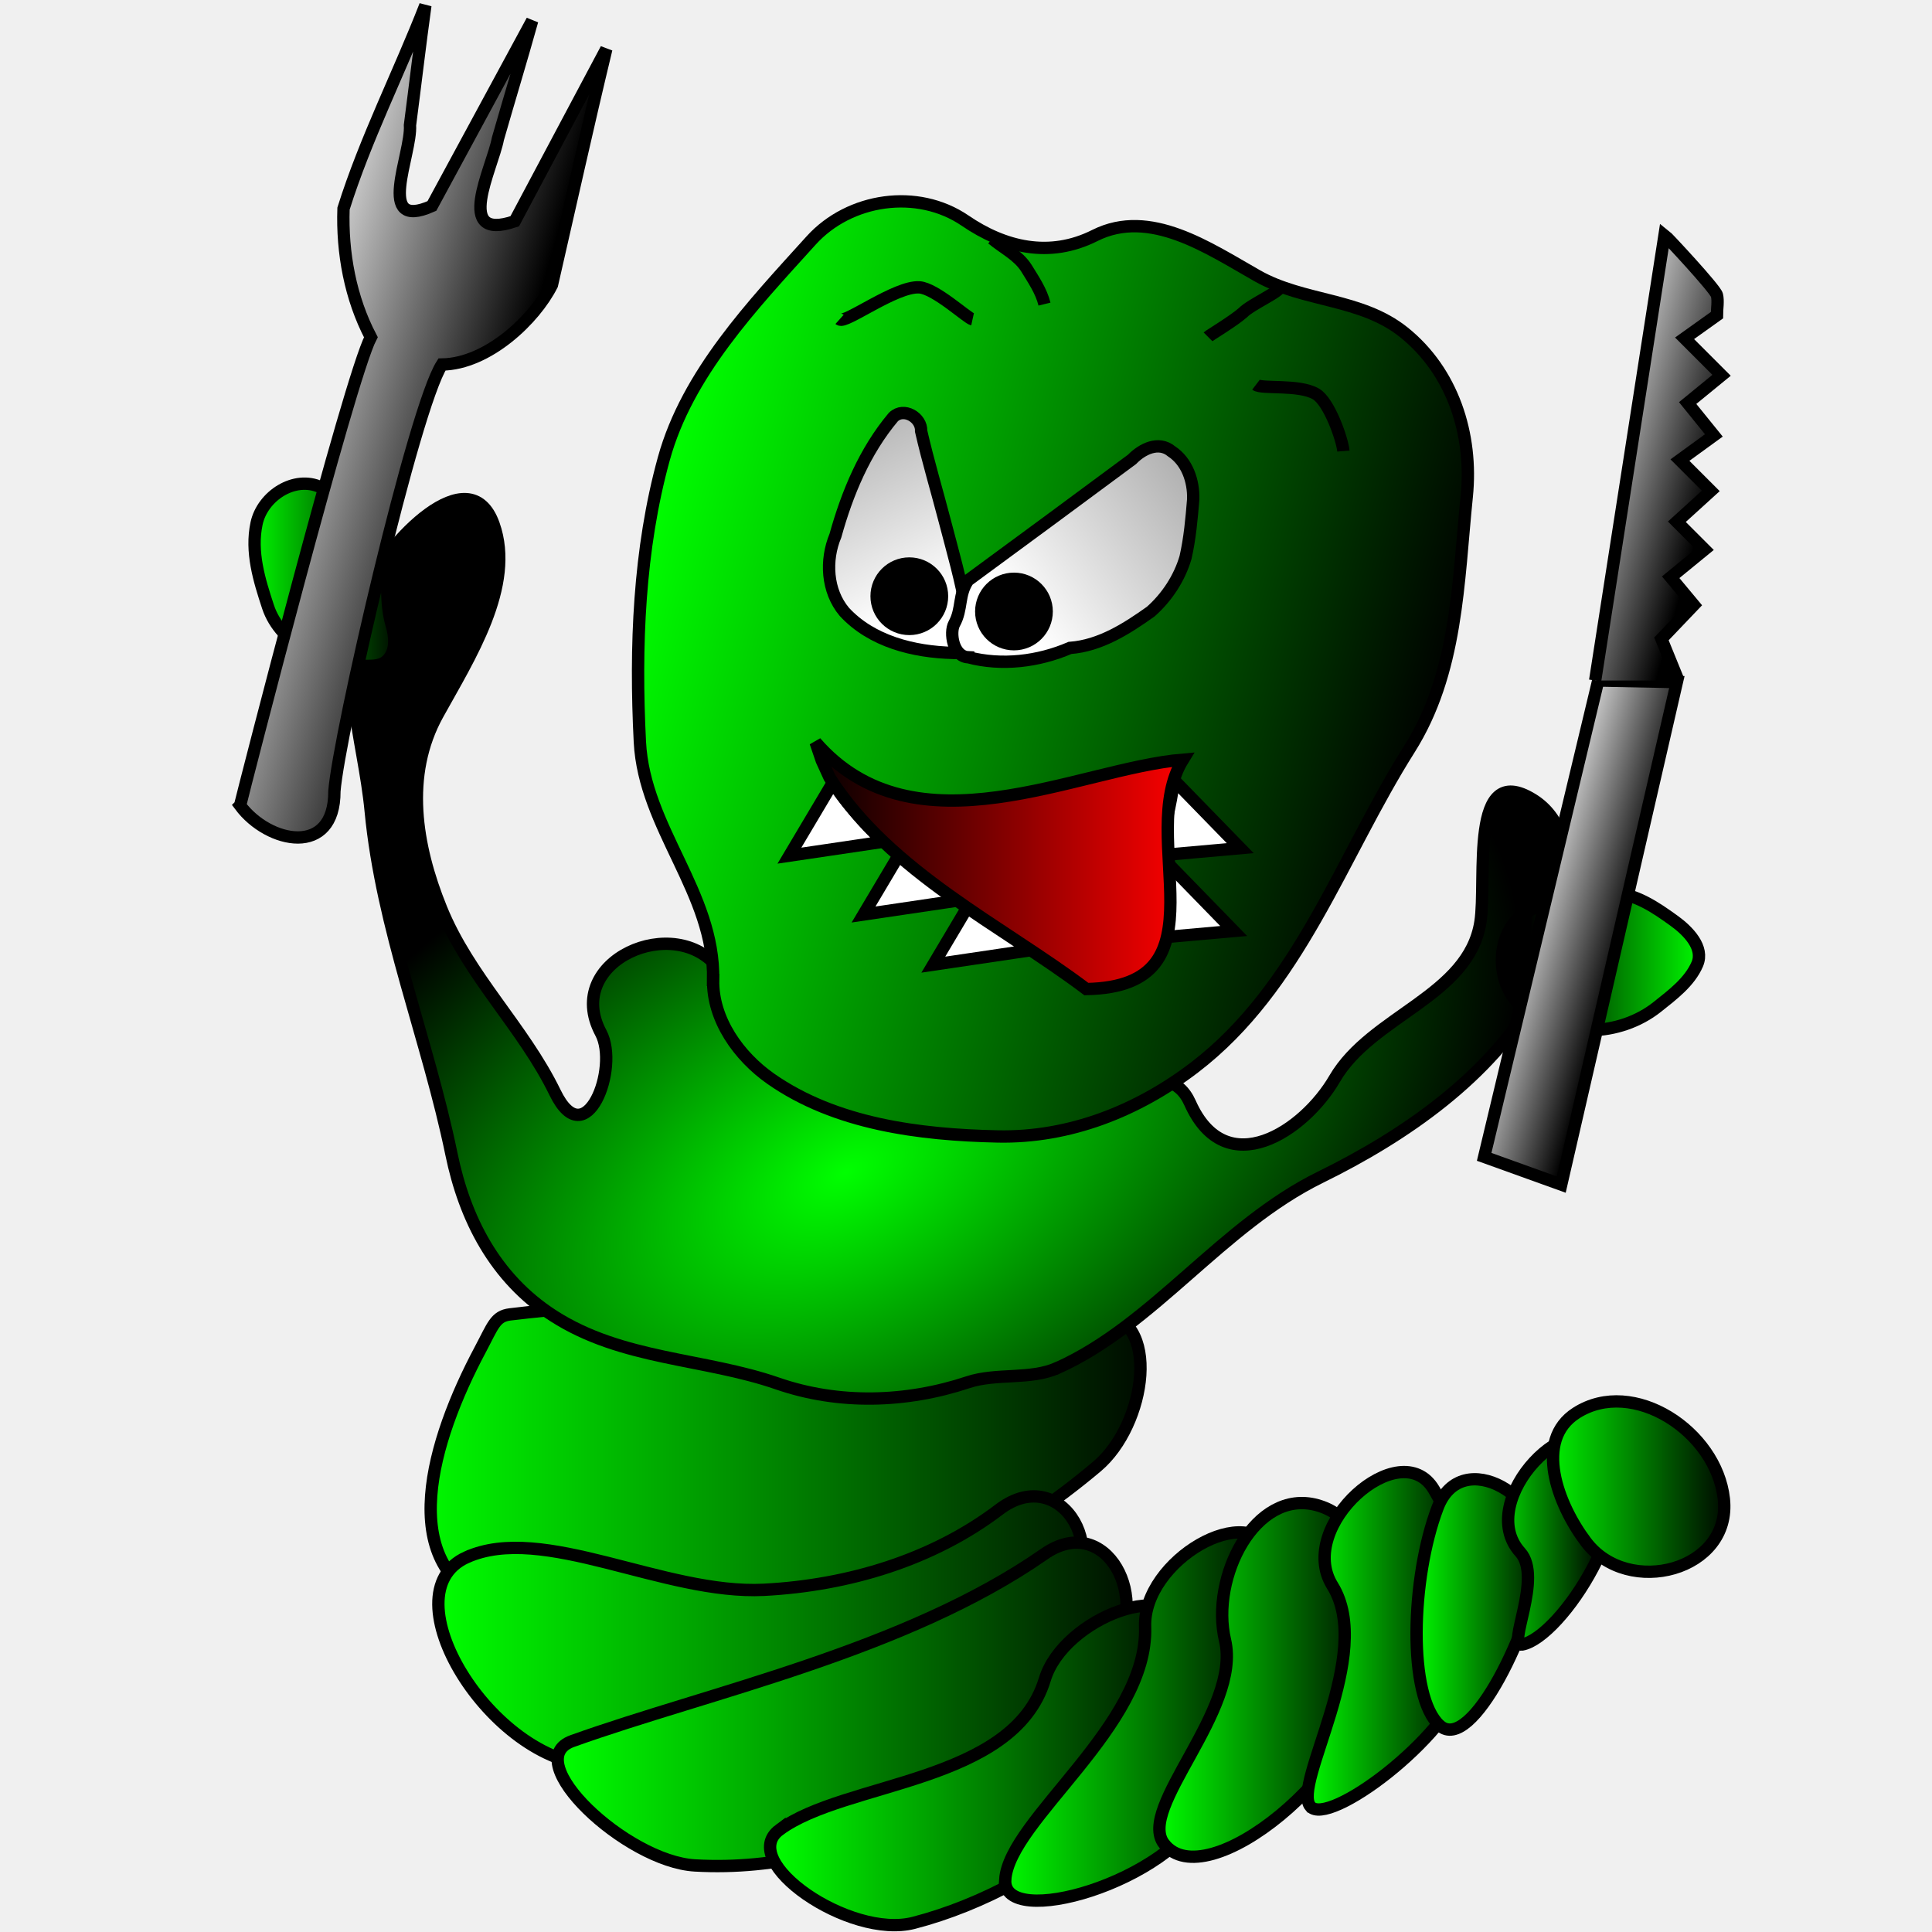
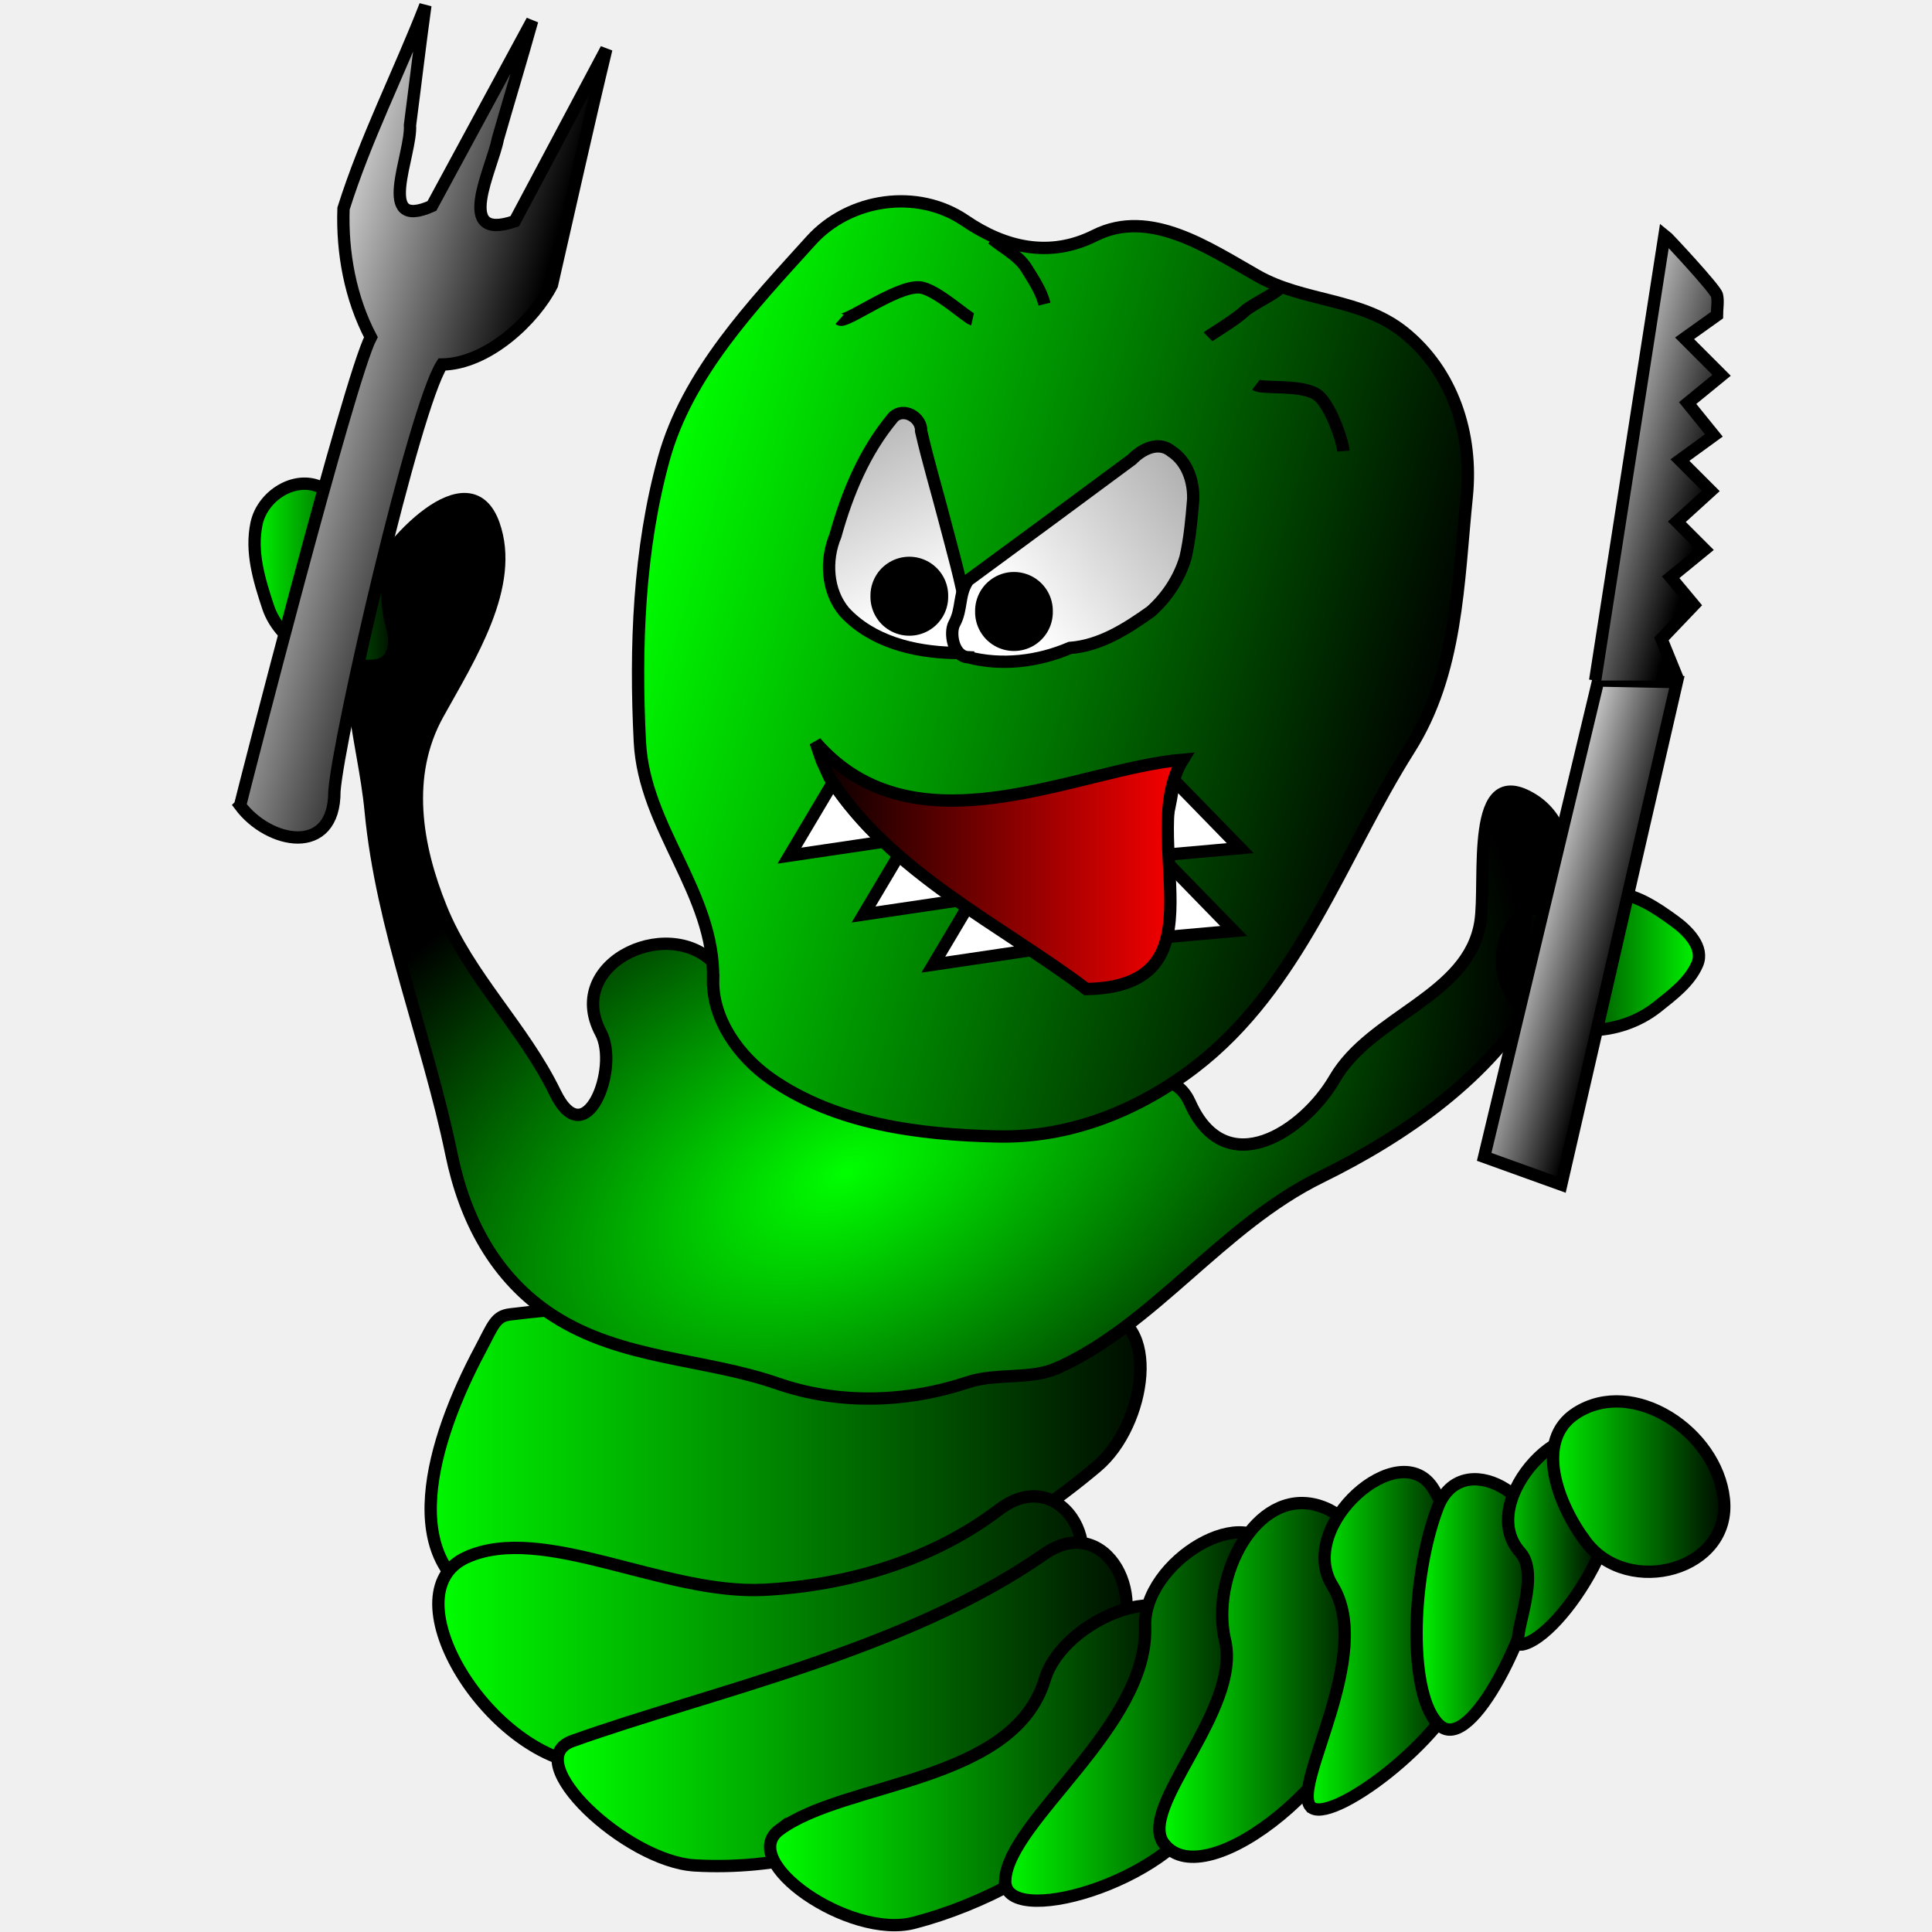
- <svg xmlns="http://www.w3.org/2000/svg" xmlns:xlink="http://www.w3.org/1999/xlink" height="44px" version="1.1" viewBox="0 0 44 44" width="44px" x="0px" y="0px" id="svg2">
+ <svg xmlns="http://www.w3.org/2000/svg" xmlns:xlink="http://www.w3.org/1999/xlink" version="1.1" width="44" height="44" viewBox="0 0 44 44" id="svg2">
  <defs id="defs16">
-     <linearGradient gradientUnits="userSpaceOnUse" id="linearGradient10325" x1="241.146" x2="303.83" xlink:href="#linearGradient2104" y1="311.815" y2="311.815" />
+     <linearGradient x1="241.146" y1="311.815" x2="303.83" y2="311.815" id="linearGradient10325" xlink:href="#linearGradient2104" gradientUnits="userSpaceOnUse" />
    <linearGradient id="linearGradient2104">
-       <stop id="stop2106" offset="0" style="stop-color:#00ff00;stop-opacity:1;" />
-       <stop id="stop2108" offset="1" style="stop-color:#000000;stop-opacity:1;" />
+       <stop id="stop2106" style="stop-color:#00ff00;stop-opacity:1" offset="0" />
+       <stop id="stop2108" style="stop-color:#000000;stop-opacity:1" offset="1" />
    </linearGradient>
-     <linearGradient gradientUnits="userSpaceOnUse" id="linearGradient10327" x1="243.782" x2="302.283" xlink:href="#linearGradient2104" y1="320.771" y2="320.771" />
+     <linearGradient x1="243.782" y1="320.771" x2="302.283" y2="320.771" id="linearGradient10327" xlink:href="#linearGradient2104" gradientUnits="userSpaceOnUse" />
    <linearGradient id="linearGradient3061">
-       <stop id="stop3063" offset="0" style="stop-color:#00ff00;stop-opacity:1;" />
-       <stop id="stop3065" offset="1" style="stop-color:#000000;stop-opacity:1;" />
+       <stop id="stop3063" style="stop-color:#00ff00;stop-opacity:1" offset="0" />
+       <stop id="stop3065" style="stop-color:#000000;stop-opacity:1" offset="1" />
    </linearGradient>
-     <linearGradient gradientUnits="userSpaceOnUse" id="linearGradient10329" x1="253.553" x2="303.041" xlink:href="#linearGradient2104" y1="327.469" y2="327.469" />
+     <linearGradient x1="253.553" y1="327.469" x2="303.041" y2="327.469" id="linearGradient10329" xlink:href="#linearGradient2104" gradientUnits="userSpaceOnUse" />
    <linearGradient id="linearGradient3068">
-       <stop id="stop3070" offset="0" style="stop-color:#00ff00;stop-opacity:1;" />
-       <stop id="stop3072" offset="1" style="stop-color:#000000;stop-opacity:1;" />
+       <stop id="stop3070" style="stop-color:#00ff00;stop-opacity:1" offset="0" />
+       <stop id="stop3072" style="stop-color:#000000;stop-opacity:1" offset="1" />
    </linearGradient>
-     <linearGradient gradientUnits="userSpaceOnUse" id="linearGradient10331" x1="270.872" x2="305.947" xlink:href="#linearGradient2104" y1="331.634" y2="331.634" />
+     <linearGradient x1="270.872" y1="331.634" x2="305.947" y2="331.634" id="linearGradient10331" xlink:href="#linearGradient2104" gradientUnits="userSpaceOnUse" />
    <linearGradient id="linearGradient3075">
-       <stop id="stop3077" offset="0" style="stop-color:#00ff00;stop-opacity:1;" />
-       <stop id="stop3079" offset="1" style="stop-color:#000000;stop-opacity:1;" />
+       <stop id="stop3077" style="stop-color:#00ff00;stop-opacity:1" offset="0" />
+       <stop id="stop3079" style="stop-color:#000000;stop-opacity:1" offset="1" />
    </linearGradient>
-     <linearGradient gradientUnits="userSpaceOnUse" id="linearGradient10333" x1="289.315" x2="312.387" xlink:href="#linearGradient2104" y1="329.938" y2="329.938" />
+     <linearGradient x1="289.315" y1="329.938" x2="312.387" y2="329.938" id="linearGradient10333" xlink:href="#linearGradient2104" gradientUnits="userSpaceOnUse" />
    <linearGradient id="linearGradient3082">
-       <stop id="stop3084" offset="0" style="stop-color:#00ff00;stop-opacity:1;" />
-       <stop id="stop3086" offset="1" style="stop-color:#000000;stop-opacity:1;" />
+       <stop id="stop3084" style="stop-color:#00ff00;stop-opacity:1" offset="0" />
+       <stop id="stop3086" style="stop-color:#000000;stop-opacity:1" offset="1" />
    </linearGradient>
-     <linearGradient gradientUnits="userSpaceOnUse" id="linearGradient10335" x1="302.293" x2="320.34" xlink:href="#linearGradient2104" y1="327.632" y2="327.632" />
+     <linearGradient x1="302.293" y1="327.632" x2="320.34" y2="327.632" id="linearGradient10335" xlink:href="#linearGradient2104" gradientUnits="userSpaceOnUse" />
    <linearGradient id="linearGradient3089">
-       <stop id="stop3091" offset="0" style="stop-color:#00ff00;stop-opacity:1;" />
-       <stop id="stop3093" offset="1" style="stop-color:#000000;stop-opacity:1;" />
+       <stop id="stop3091" style="stop-color:#00ff00;stop-opacity:1" offset="0" />
+       <stop id="stop3093" style="stop-color:#000000;stop-opacity:1" offset="1" />
    </linearGradient>
-     <linearGradient gradientUnits="userSpaceOnUse" id="linearGradient10337" x1="314.114" x2="327.916" xlink:href="#linearGradient2104" y1="324.596" y2="324.596" />
+     <linearGradient x1="314.114" y1="324.596" x2="327.916" y2="324.596" id="linearGradient10337" xlink:href="#linearGradient2104" gradientUnits="userSpaceOnUse" />
    <linearGradient id="linearGradient3096">
-       <stop id="stop3098" offset="0" style="stop-color:#00ff00;stop-opacity:1;" />
-       <stop id="stop3100" offset="1" style="stop-color:#000000;stop-opacity:1;" />
+       <stop id="stop3098" style="stop-color:#00ff00;stop-opacity:1" offset="0" />
+       <stop id="stop3100" style="stop-color:#000000;stop-opacity:1" offset="1" />
    </linearGradient>
-     <linearGradient gradientUnits="userSpaceOnUse" id="linearGradient10339" x1="323.001" x2="334.291" xlink:href="#linearGradient2104" y1="319.722" y2="319.722" />
+     <linearGradient x1="323.001" y1="319.722" x2="334.291" y2="319.722" id="linearGradient10339" xlink:href="#linearGradient2104" gradientUnits="userSpaceOnUse" />
    <linearGradient id="linearGradient3103">
-       <stop id="stop3105" offset="0" style="stop-color:#00ff00;stop-opacity:1;" />
-       <stop id="stop3107" offset="1" style="stop-color:#000000;stop-opacity:1;" />
+       <stop id="stop3105" style="stop-color:#00ff00;stop-opacity:1" offset="0" />
+       <stop id="stop3107" style="stop-color:#000000;stop-opacity:1" offset="1" />
    </linearGradient>
-     <linearGradient gradientUnits="userSpaceOnUse" id="linearGradient10341" x1="328.633" x2="338.303" xlink:href="#linearGradient2104" y1="315.287" y2="315.287" />
+     <linearGradient x1="328.633" y1="315.287" x2="338.303" y2="315.287" id="linearGradient10341" xlink:href="#linearGradient2104" gradientUnits="userSpaceOnUse" />
    <linearGradient id="linearGradient3110">
-       <stop id="stop3112" offset="0" style="stop-color:#00ff00;stop-opacity:1;" />
-       <stop id="stop3114" offset="1" style="stop-color:#000000;stop-opacity:1;" />
+       <stop id="stop3112" style="stop-color:#00ff00;stop-opacity:1" offset="0" />
+       <stop id="stop3114" style="stop-color:#000000;stop-opacity:1" offset="1" />
    </linearGradient>
-     <linearGradient gradientTransform="translate(0,1.414214)" gradientUnits="userSpaceOnUse" id="linearGradient10343" x1="333.253" x2="348.804" xlink:href="#linearGradient2104" y1="312.135" y2="312.135" />
+     <linearGradient x1="333.253" y1="312.135" x2="348.804" y2="312.135" id="linearGradient10343" xlink:href="#linearGradient2104" gradientUnits="userSpaceOnUse" gradientTransform="translate(0,1.414214)" />
    <linearGradient id="linearGradient3117">
-       <stop id="stop3119" offset="0" style="stop-color:#00ff00;stop-opacity:1;" />
-       <stop id="stop3121" offset="1" style="stop-color:#000000;stop-opacity:1;" />
+       <stop id="stop3119" style="stop-color:#00ff00;stop-opacity:1" offset="0" />
+       <stop id="stop3121" style="stop-color:#000000;stop-opacity:1" offset="1" />
    </linearGradient>
-     <radialGradient cx="276.958" cy="293.55" fx="276.958" fy="293.55" gradientTransform="matrix(1.054104,-0.562252,0.329986,0.618654,-111.8517,261.4639)" gradientUnits="userSpaceOnUse" id="radialGradient10345" r="49.552" xlink:href="#linearGradient2104" />
+     <radialGradient cx="276.958" cy="293.55" r="49.552" fx="276.958" fy="293.55" id="radialGradient10345" xlink:href="#linearGradient2104" gradientUnits="userSpaceOnUse" gradientTransform="matrix(1.054104,-0.562252,0.329986,0.618654,-111.8517,261.4639)" />
    <linearGradient id="linearGradient3124">
-       <stop id="stop3126" offset="0" style="stop-color:#00ff00;stop-opacity:1;" />
-       <stop id="stop3128" offset="1" style="stop-color:#000000;stop-opacity:1;" />
+       <stop id="stop3126" style="stop-color:#00ff00;stop-opacity:1" offset="0" />
+       <stop id="stop3128" style="stop-color:#000000;stop-opacity:1" offset="1" />
    </linearGradient>
-     <linearGradient gradientUnits="userSpaceOnUse" id="linearGradient10347" x1="346.671" x2="332.512" xlink:href="#linearGradient2104" y1="270.247" y2="270.247" />
+     <linearGradient x1="346.671" y1="270.247" x2="332.512" y2="270.247" id="linearGradient10347" xlink:href="#linearGradient2104" gradientUnits="userSpaceOnUse" />
    <linearGradient id="linearGradient3131">
-       <stop id="stop3133" offset="0" style="stop-color:#00ff00;stop-opacity:1;" />
-       <stop id="stop3135" offset="1" style="stop-color:#000000;stop-opacity:1;" />
+       <stop id="stop3133" style="stop-color:#00ff00;stop-opacity:1" offset="0" />
+       <stop id="stop3135" style="stop-color:#000000;stop-opacity:1" offset="1" />
    </linearGradient>
-     <linearGradient gradientUnits="userSpaceOnUse" id="linearGradient10349" x1="228.503" x2="240.927" xlink:href="#linearGradient2104" y1="238.932" y2="238.932" />
+     <linearGradient x1="228.503" y1="238.932" x2="240.927" y2="238.932" id="linearGradient10349" xlink:href="#linearGradient2104" gradientUnits="userSpaceOnUse" />
    <linearGradient id="linearGradient3138">
-       <stop id="stop3140" offset="0" style="stop-color:#00ff00;stop-opacity:1;" />
-       <stop id="stop3142" offset="1" style="stop-color:#000000;stop-opacity:1;" />
+       <stop id="stop3140" style="stop-color:#00ff00;stop-opacity:1" offset="0" />
+       <stop id="stop3142" style="stop-color:#000000;stop-opacity:1" offset="1" />
    </linearGradient>
-     <linearGradient gradientUnits="userSpaceOnUse" id="linearGradient10351" x1="259.638" x2="323.685" xlink:href="#linearGradient2104" y1="237.515" y2="255.9" />
+     <linearGradient x1="259.638" y1="237.515" x2="323.685" y2="255.9" id="linearGradient10351" xlink:href="#linearGradient2104" gradientUnits="userSpaceOnUse" />
    <linearGradient id="linearGradient3145">
-       <stop id="stop3147" offset="0" style="stop-color:#00ff00;stop-opacity:1;" />
-       <stop id="stop3149" offset="1" style="stop-color:#000000;stop-opacity:1;" />
+       <stop id="stop3147" style="stop-color:#00ff00;stop-opacity:1" offset="0" />
+       <stop id="stop3149" style="stop-color:#000000;stop-opacity:1" offset="1" />
    </linearGradient>
-     <linearGradient gradientUnits="userSpaceOnUse" id="linearGradient10353" x1="341.508" x2="333.561" xlink:href="#linearGradient2127" y1="264.371" y2="262.073" />
+     <linearGradient x1="341.508" y1="264.371" x2="333.561" y2="262.073" id="linearGradient10353" xlink:href="#linearGradient2127" gradientUnits="userSpaceOnUse" />
    <linearGradient id="linearGradient2127">
-       <stop id="stop2129" offset="0" style="stop-color:#000000;stop-opacity:1;" />
-       <stop id="stop2131" offset="1" style="stop-color:#d3d3d3;stop-opacity:1;" />
+       <stop id="stop2129" style="stop-color:#000000;stop-opacity:1" offset="0" />
+       <stop id="stop2131" style="stop-color:#d3d3d3;stop-opacity:1" offset="1" />
    </linearGradient>
-     <linearGradient gradientUnits="userSpaceOnUse" id="linearGradient10355" x1="347.263" x2="337.25" xlink:href="#linearGradient2127" y1="231.352" y2="228.523" />
+     <linearGradient x1="347.263" y1="231.352" x2="337.25" y2="228.523" id="linearGradient10355" xlink:href="#linearGradient2127" gradientUnits="userSpaceOnUse" />
    <linearGradient id="linearGradient3156">
-       <stop id="stop3158" offset="0" style="stop-color:#000000;stop-opacity:1;" />
-       <stop id="stop3160" offset="1" style="stop-color:#d3d3d3;stop-opacity:1;" />
+       <stop id="stop3158" style="stop-color:#000000;stop-opacity:1" offset="0" />
+       <stop id="stop3160" style="stop-color:#d3d3d3;stop-opacity:1" offset="1" />
    </linearGradient>
-     <linearGradient gradientUnits="userSpaceOnUse" id="linearGradient10357" x1="249.962" x2="232.492" xlink:href="#linearGradient2127" y1="224.194" y2="219.245" />
+     <linearGradient x1="249.962" y1="224.194" x2="232.492" y2="219.245" id="linearGradient10357" xlink:href="#linearGradient2127" gradientUnits="userSpaceOnUse" />
    <linearGradient id="linearGradient3163">
-       <stop id="stop3165" offset="0" style="stop-color:#000000;stop-opacity:1;" />
-       <stop id="stop3167" offset="1" style="stop-color:#d3d3d3;stop-opacity:1;" />
+       <stop id="stop3165" style="stop-color:#000000;stop-opacity:1" offset="0" />
+       <stop id="stop3167" style="stop-color:#d3d3d3;stop-opacity:1" offset="1" />
    </linearGradient>
-     <linearGradient gradientUnits="userSpaceOnUse" id="linearGradient10359" x1="274.034" x2="304.824" xlink:href="#linearGradient4376" y1="262.484" y2="262.484" />
+     <linearGradient x1="274.034" y1="262.484" x2="304.824" y2="262.484" id="linearGradient10359" xlink:href="#linearGradient4376" gradientUnits="userSpaceOnUse" />
    <linearGradient id="linearGradient4376">
-       <stop id="stop4378" offset="0" style="stop-color:#000000;stop-opacity:1;" />
-       <stop id="stop4380" offset="1" style="stop-color:#ff0000;stop-opacity:1;" />
+       <stop id="stop4378" style="stop-color:#000000;stop-opacity:1" offset="0" />
+       <stop id="stop4380" style="stop-color:#ff0000;stop-opacity:1" offset="1" />
    </linearGradient>
-     <linearGradient gradientUnits="userSpaceOnUse" id="linearGradient10361" x1="283.259" x2="275.128" xlink:href="#linearGradient7360" y1="241.342" y2="225.277" />
+     <linearGradient x1="283.259" y1="241.342" x2="275.128" y2="225.277" id="linearGradient10361" xlink:href="#linearGradient7360" gradientUnits="userSpaceOnUse" />
    <linearGradient id="linearGradient7360">
-       <stop id="stop7362" offset="0" style="stop-color:#ffffff;stop-opacity:1;" />
-       <stop id="stop7364" offset="1" style="stop-color:#a8a8a8;stop-opacity:1;" />
+       <stop id="stop7362" style="stop-color:#ffffff;stop-opacity:1" offset="0" />
+       <stop id="stop7364" style="stop-color:#a8a8a8;stop-opacity:1" offset="1" />
    </linearGradient>
-     <linearGradient gradientUnits="userSpaceOnUse" id="linearGradient10363" x1="290.646" x2="306.72" xlink:href="#linearGradient7360" y1="241.635" y2="230.145" />
+     <linearGradient x1="290.646" y1="241.635" x2="306.72" y2="230.145" id="linearGradient10363" xlink:href="#linearGradient7360" gradientUnits="userSpaceOnUse" />
    <linearGradient id="linearGradient3178">
-       <stop id="stop3180" offset="0" style="stop-color:#ffffff;stop-opacity:1;" />
-       <stop id="stop3182" offset="1" style="stop-color:#a8a8a8;stop-opacity:1;" />
+       <stop id="stop3180" style="stop-color:#ffffff;stop-opacity:1" offset="0" />
+       <stop id="stop3182" style="stop-color:#a8a8a8;stop-opacity:1" offset="1" />
    </linearGradient>
-     <linearGradient xlink:href="#linearGradient2104" id="linearGradient3448" gradientUnits="userSpaceOnUse" x1="241.146" y1="311.815" x2="303.83" y2="311.815" />
-     <linearGradient xlink:href="#linearGradient2104" id="linearGradient3450" gradientUnits="userSpaceOnUse" x1="243.782" y1="320.771" x2="302.283" y2="320.771" />
-     <linearGradient xlink:href="#linearGradient2104" id="linearGradient3452" gradientUnits="userSpaceOnUse" x1="253.553" y1="327.469" x2="303.041" y2="327.469" />
-     <linearGradient xlink:href="#linearGradient2104" id="linearGradient3454" gradientUnits="userSpaceOnUse" x1="270.872" y1="331.634" x2="305.947" y2="331.634" />
-     <linearGradient xlink:href="#linearGradient2104" id="linearGradient3456" gradientUnits="userSpaceOnUse" x1="289.315" y1="329.938" x2="312.387" y2="329.938" />
-     <linearGradient xlink:href="#linearGradient2104" id="linearGradient3458" gradientUnits="userSpaceOnUse" x1="302.293" y1="327.632" x2="320.34" y2="327.632" />
-     <linearGradient xlink:href="#linearGradient2104" id="linearGradient3460" gradientUnits="userSpaceOnUse" x1="314.114" y1="324.596" x2="327.916" y2="324.596" />
-     <linearGradient xlink:href="#linearGradient2104" id="linearGradient3462" gradientUnits="userSpaceOnUse" x1="323.001" y1="319.722" x2="334.291" y2="319.722" />
-     <linearGradient xlink:href="#linearGradient2104" id="linearGradient3464" gradientUnits="userSpaceOnUse" x1="328.633" y1="315.287" x2="338.303" y2="315.287" />
-     <linearGradient xlink:href="#linearGradient2104" id="linearGradient3466" gradientUnits="userSpaceOnUse" gradientTransform="translate(0,1.414214)" x1="333.253" y1="312.135" x2="348.804" y2="312.135" />
-     <radialGradient xlink:href="#linearGradient2104" id="radialGradient3468" gradientUnits="userSpaceOnUse" gradientTransform="matrix(1.054104,-0.562252,0.329986,0.618654,-111.8517,261.4639)" cx="276.958" cy="293.55" fx="276.958" fy="293.55" r="49.552" />
-     <linearGradient xlink:href="#linearGradient2104" id="linearGradient3470" gradientUnits="userSpaceOnUse" x1="346.671" y1="270.247" x2="332.512" y2="270.247" />
-     <linearGradient xlink:href="#linearGradient2104" id="linearGradient3472" gradientUnits="userSpaceOnUse" x1="228.503" y1="238.932" x2="240.927" y2="238.932" />
-     <linearGradient xlink:href="#linearGradient2104" id="linearGradient3474" gradientUnits="userSpaceOnUse" x1="259.638" y1="237.515" x2="323.685" y2="255.9" />
-     <linearGradient xlink:href="#linearGradient2127" id="linearGradient3476" gradientUnits="userSpaceOnUse" x1="341.508" y1="264.371" x2="333.561" y2="262.073" />
-     <linearGradient xlink:href="#linearGradient2127" id="linearGradient3478" gradientUnits="userSpaceOnUse" x1="347.263" y1="231.352" x2="337.25" y2="228.523" />
-     <linearGradient xlink:href="#linearGradient2127" id="linearGradient3480" gradientUnits="userSpaceOnUse" x1="249.962" y1="224.194" x2="232.492" y2="219.245" />
-     <linearGradient xlink:href="#linearGradient4376" id="linearGradient3482" gradientUnits="userSpaceOnUse" x1="274.034" y1="262.484" x2="304.824" y2="262.484" />
-     <linearGradient xlink:href="#linearGradient7360" id="linearGradient3484" gradientUnits="userSpaceOnUse" x1="283.259" y1="241.342" x2="275.128" y2="225.277" />
-     <linearGradient xlink:href="#linearGradient7360" id="linearGradient3486" gradientUnits="userSpaceOnUse" x1="290.646" y1="241.635" x2="306.72" y2="230.145" />
+     <linearGradient x1="241.146" y1="311.815" x2="303.83" y2="311.815" id="linearGradient3448" xlink:href="#linearGradient2104" gradientUnits="userSpaceOnUse" />
+     <linearGradient x1="243.782" y1="320.771" x2="302.283" y2="320.771" id="linearGradient3450" xlink:href="#linearGradient2104" gradientUnits="userSpaceOnUse" />
+     <linearGradient x1="253.553" y1="327.469" x2="303.041" y2="327.469" id="linearGradient3452" xlink:href="#linearGradient2104" gradientUnits="userSpaceOnUse" />
+     <linearGradient x1="270.872" y1="331.634" x2="305.947" y2="331.634" id="linearGradient3454" xlink:href="#linearGradient2104" gradientUnits="userSpaceOnUse" />
+     <linearGradient x1="289.315" y1="329.938" x2="312.387" y2="329.938" id="linearGradient3456" xlink:href="#linearGradient2104" gradientUnits="userSpaceOnUse" />
+     <linearGradient x1="302.293" y1="327.632" x2="320.34" y2="327.632" id="linearGradient3458" xlink:href="#linearGradient2104" gradientUnits="userSpaceOnUse" />
+     <linearGradient x1="314.114" y1="324.596" x2="327.916" y2="324.596" id="linearGradient3460" xlink:href="#linearGradient2104" gradientUnits="userSpaceOnUse" />
+     <linearGradient x1="323.001" y1="319.722" x2="334.291" y2="319.722" id="linearGradient3462" xlink:href="#linearGradient2104" gradientUnits="userSpaceOnUse" />
+     <linearGradient x1="328.633" y1="315.287" x2="338.303" y2="315.287" id="linearGradient3464" xlink:href="#linearGradient2104" gradientUnits="userSpaceOnUse" />
+     <linearGradient x1="333.253" y1="312.135" x2="348.804" y2="312.135" id="linearGradient3466" xlink:href="#linearGradient2104" gradientUnits="userSpaceOnUse" gradientTransform="translate(0,1.414214)" />
+     <radialGradient cx="276.958" cy="293.55" r="49.552" fx="276.958" fy="293.55" id="radialGradient3468" xlink:href="#linearGradient2104" gradientUnits="userSpaceOnUse" gradientTransform="matrix(1.054104,-0.562252,0.329986,0.618654,-111.8517,261.4639)" />
+     <linearGradient x1="346.671" y1="270.247" x2="332.512" y2="270.247" id="linearGradient3470" xlink:href="#linearGradient2104" gradientUnits="userSpaceOnUse" />
+     <linearGradient x1="228.503" y1="238.932" x2="240.927" y2="238.932" id="linearGradient3472" xlink:href="#linearGradient2104" gradientUnits="userSpaceOnUse" />
+     <linearGradient x1="259.638" y1="237.515" x2="323.685" y2="255.9" id="linearGradient3474" xlink:href="#linearGradient2104" gradientUnits="userSpaceOnUse" />
+     <linearGradient x1="341.508" y1="264.371" x2="333.561" y2="262.073" id="linearGradient3476" xlink:href="#linearGradient2127" gradientUnits="userSpaceOnUse" />
+     <linearGradient x1="347.263" y1="231.352" x2="337.25" y2="228.523" id="linearGradient3478" xlink:href="#linearGradient2127" gradientUnits="userSpaceOnUse" />
+     <linearGradient x1="249.962" y1="224.194" x2="232.492" y2="219.245" id="linearGradient3480" xlink:href="#linearGradient2127" gradientUnits="userSpaceOnUse" />
+     <linearGradient x1="274.034" y1="262.484" x2="304.824" y2="262.484" id="linearGradient3482" xlink:href="#linearGradient4376" gradientUnits="userSpaceOnUse" />
+     <linearGradient x1="283.259" y1="241.342" x2="275.128" y2="225.277" id="linearGradient3484" xlink:href="#linearGradient7360" gradientUnits="userSpaceOnUse" />
+     <linearGradient x1="290.646" y1="241.635" x2="306.72" y2="230.145" id="linearGradient3486" xlink:href="#linearGradient7360" gradientUnits="userSpaceOnUse" />
  </defs>
  <g transform="matrix(0.1830878,0,0,0.1830878,6.610095,3.23852)" id="g3">
-     <g id="g10292" transform="matrix(1.533982,0,0,1.533982,-355.7833,-312.6526)">
+     <g transform="matrix(1.533982,0,0,1.533982,-355.7833,-312.6526)" id="g10292">
      <path d="m 249.76,298.87 c 15.348,-1.852 32.213,-1.039 47.736,-0.139 5.156,0.299 3.86,9.09 -0.139,12.466 -13.42,11.328 -32.863,17.82 -49.25,11.084 -7.709,-3.169 -4.689,-13.193 -0.766,-20.552 1.032,-1.937 1.21,-2.713 2.419,-2.859 z" id="path1324" style="fill:url(#linearGradient3448);fill-opacity:1;fill-rule:evenodd;stroke:#000000;stroke-width:1px;stroke-linecap:butt;stroke-linejoin:miter;stroke-opacity:1" />
      <path d="m 246.225,318.568 c -6.459,2.924 2.021,16.629 10.333,16.86 13.598,0.379 26.626,-5.272 37.417,-13.083 5,-3.62 0.63,-11.59 -4.556,-7.649 -5.373,4.082 -12.211,6.152 -19.059,6.507 -8.143,0.421 -17.934,-5.441 -24.134,-2.634 z" id="path1326" style="fill:url(#linearGradient3450);fill-opacity:1;fill-rule:evenodd;stroke:#000000;stroke-width:1px;stroke-linecap:butt;stroke-linejoin:miter;stroke-opacity:1" />
      <path d="m 254.811,333.467 c -4.384,1.572 4.372,9.769 9.934,10.087 13.242,0.758 25.643,-6.878 33.606,-16.972 3.588,-4.548 -0.259,-11.775 -5.275,-8.276 -11.254,7.849 -27.235,11.205 -38.265,15.161 z" id="path1328" style="fill:url(#linearGradient3452);fill-opacity:1;fill-rule:evenodd;stroke:#000000;stroke-width:1px;stroke-linecap:butt;stroke-linejoin:miter;stroke-opacity:1" />
      <path d="m 271.605,340.665 c -3.449,2.561 5.681,8.89 10.884,7.546 11.076,-2.861 23.504,-12.636 22.099,-23.369 -0.647,-4.942 -9.955,-1.37 -11.466,3.628 -2.556,8.453 -16.22,8.264 -21.517,12.196 z" id="path1330" style="fill:url(#linearGradient3454);fill-opacity:1;fill-rule:evenodd;stroke:#000000;stroke-width:1px;stroke-linecap:butt;stroke-linejoin:miter;stroke-opacity:1" />
      <path d="m 289.914,344.705 c -0.276,4.131 13.389,0.213 16.174,-5.876 2.954,-6.456 8.13,-14.277 5.59,-20.475 -1.9,-4.636 -10.608,0.503 -10.423,5.847 0.278,8.025 -11.017,15.653 -11.342,20.504 z" id="path1332" style="fill:url(#linearGradient3456);fill-opacity:1;fill-rule:evenodd;stroke:#000000;stroke-width:1px;stroke-linecap:butt;stroke-linejoin:miter;stroke-opacity:1" />
      <path d="m 302.793,341.801 c 3.393,4.377 16.083,-5.825 16.886,-14.235 0.473,-4.951 0.326,-11.908 -4.48,-13.226 -5.001,-1.372 -8.672,5.846 -7.462,10.956 1.344,5.672 -7.189,13.61 -4.945,16.505 z" id="path1336" style="fill:url(#linearGradient3458);fill-opacity:1;fill-rule:evenodd;stroke:#000000;stroke-width:1px;stroke-linecap:butt;stroke-linejoin:miter;stroke-opacity:1" />
      <path d="m 314.663,338.771 c 1.425,1.668 10.987,-5.392 12.618,-10.534 1.524,-4.801 -0.183,-11.08 -2.617,-15.175 -2.701,-4.545 -11.226,2.971 -8.219,7.803 3.462,5.561 -3.314,16.114 -1.783,17.906 z" id="path1338" style="fill:url(#linearGradient3460);fill-opacity:1;fill-rule:evenodd;stroke:#000000;stroke-width:1px;stroke-linecap:butt;stroke-linejoin:miter;stroke-opacity:1" />
      <path d="m 325.143,332.205 c 2.595,2.332 7.523,-8.069 8.221,-13.451 0.656,-5.059 -6.451,-9.309 -8.387,-4.213 -2.175,5.723 -2.436,15.327 0.165,17.664 z" id="path1344" style="fill:url(#linearGradient3462);fill-opacity:1;fill-rule:evenodd;stroke:#000000;stroke-width:1px;stroke-linecap:butt;stroke-linejoin:miter;stroke-opacity:1" />
      <path d="m 331.835,325.639 c 3.165,-0.607 9.816,-10.803 6.953,-15.612 -2.679,-4.501 -10.904,3.944 -7.114,8.132 1.861,2.056 -1.138,7.729 0.16,7.48 z" id="path1346" style="fill:url(#linearGradient3464);fill-opacity:1;fill-rule:evenodd;stroke:#000000;stroke-width:1px;stroke-linecap:butt;stroke-linejoin:miter;stroke-opacity:1" />
      <path d="m 337.012,317.33 c 3.431,4.527 11.818,2.3 11.173,-3.508 -0.607,-5.464 -7.361,-9.903 -11.968,-6.955 -3.451,2.208 -1.532,7.392 0.795,10.463 z" id="path1348" style="fill:url(#linearGradient3466);fill-opacity:1;fill-rule:evenodd;stroke:#000000;stroke-width:1px;stroke-linecap:butt;stroke-linejoin:miter;stroke-opacity:1" />
      <path d="m 294.156,303.213 c 7.841,-3.534 13.296,-11.527 21.32,-15.468 6.875,-3.377 13.745,-8.139 17.558,-14.826 2.604,-4.568 4.195,-12.977 -0.331,-15.791 -5.198,-3.232 -3.725,6.535 -4.256,9.921 -0.945,6.031 -8.838,7.581 -11.82,12.71 -2.479,4.265 -8.819,8.493 -11.727,1.968 -1.783,-4 -6.831,-0.348 -10.395,-0.713 -3.752,-0.384 -7.891,0.683 -11.42,-0.59 -5.88,-2.121 -12.407,-4.239 -16.372,-9.548 -3.503,-4.69 -12.716,-0.684 -9.588,5.17 1.509,2.824 -1.223,9.976 -3.721,4.831 -2.564,-5.28 -6.998,-9.404 -9.242,-14.945 -2.045,-5.046 -3.012,-10.771 -0.264,-15.733 2.578,-4.656 6.289,-10.425 4.532,-15.383 -1.973,-5.566 -8.66,1.519 -10.308,5.238 -2.624,5.921 -0.226,12.071 0.337,18 0.902,9.501 4.625,18.497 6.551,27.834 1.066,5.166 3.482,10.028 8.271,13.106 5.575,3.583 12.179,3.408 18.167,5.481 4.961,1.718 10.413,1.567 15.441,-0.103 2.324,-0.772 5.07,-0.172 7.264,-1.161 z" id="path13448" style="fill:url(#radialGradient3468);fill-opacity:1;fill-rule:evenodd;stroke:#000000;stroke-width:1px;stroke-linecap:butt;stroke-linejoin:miter;stroke-opacity:1" />
      <path d="m 339.058,264.676 c -2.294,-0.06 -4.623,0.42 -6.647,1.441 -2.814,1.419 -2.94,5.971 -0.467,7.935 3.096,2.46 7.797,2.312 10.852,-0.122 1.24,-0.988 2.615,-2.015 3.234,-3.459 0.578,-1.345 -0.747,-2.699 -1.852,-3.499 -1.522,-1.102 -3.183,-2.246 -5.121,-2.297 z" id="path13456" style="fill:url(#linearGradient3470);fill-opacity:1;fill-rule:evenodd;stroke:#000000;stroke-width:1px;stroke-linecap:butt;stroke-linejoin:miter;stroke-opacity:1" />
      <path d="m 234.406,231.796 c -2.121,-0.989 -4.725,0.702 -5.202,2.937 -0.493,2.307 0.218,4.606 0.93,6.764 0.507,1.537 1.705,2.75 3.113,3.554 1.215,0.694 2.522,1.407 3.968,1.249 0.875,-0.096 1.963,0.2 2.631,-0.525 0.711,-0.772 0.579,-1.92 0.297,-2.881 -0.493,-1.682 -0.281,-3.524 -0.432,-5.266 -0.163,-1.886 -1.728,-3.389 -3.11,-4.629 -0.622,-0.558 -1.44,-0.85 -2.195,-1.202 z" id="path13458" style="fill:url(#linearGradient3472);fill-opacity:1;fill-rule:evenodd;stroke:#000000;stroke-width:1px;stroke-linecap:butt;stroke-linejoin:miter;stroke-opacity:1" />
      <path d="m 266.226,271.747 c 0.137,-7.069 -5.587,-12.305 -5.941,-19.311 -0.389,-7.709 -0.087,-15.596 1.943,-22.951 1.907,-6.91 7.188,-12.438 11.945,-17.698 3.107,-3.435 8.623,-4.25 12.49,-1.608 3.176,2.17 6.822,3.063 10.517,1.204 4.475,-2.251 9.21,1.023 13.177,3.269 3.783,2.142 8.404,1.789 11.887,4.587 3.942,3.167 5.608,8.264 5.093,13.309 -0.709,6.941 -0.741,14.295 -4.649,20.478 -5.519,8.731 -8.909,19.301 -17.422,25.816 -4.603,3.522 -10.139,5.725 -15.975,5.599 -6.343,-0.137 -13.131,-0.995 -18.391,-4.678 -2.581,-1.808 -4.735,-4.799 -4.673,-8.016 z" id="path16464" style="fill:url(#linearGradient3474);fill-opacity:1;fill-rule:evenodd;stroke:#000000;stroke-width:1px;stroke-linecap:butt;stroke-linejoin:miter;stroke-opacity:1" />
      <path d="m 288.853,211.643 c 0.932,0.78 2.098,1.327 2.771,2.38 0.568,0.931 1.207,1.85 1.472,2.923" id="path17209" style="fill:none;stroke:#000000;stroke-width:1px;stroke-linecap:butt;stroke-linejoin:miter;stroke-opacity:1" />
      <path d="m 312.188,215.532 c 0.15,0.354 -2.33,1.419 -3.008,2.115 -0.754,0.667 -2.721,1.847 -2.825,1.951" id="path17211" style="fill:none;stroke:#000000;stroke-width:1px;stroke-linecap:butt;stroke-linejoin:miter;stroke-opacity:1" />
      <path d="m 310.243,223.487 c 0.473,0.362 3.482,-0.061 4.864,0.744 1.092,0.636 2.155,3.74 2.227,4.632" id="path17213" style="fill:none;stroke:#000000;stroke-width:1px;stroke-linecap:butt;stroke-linejoin:miter;stroke-opacity:1" />
      <path d="m 276.479,218.184 c 0.439,0.392 4.568,-2.724 6.477,-2.595 1.297,0.087 3.88,2.501 4.306,2.595" id="path17215" style="fill:none;stroke:#000000;stroke-width:1px;stroke-linecap:butt;stroke-linejoin:miter;stroke-opacity:1" />
      <path d="m 338,247.47 6.375,0.125 -9.375,40.75 -6.25,-2.25 9.25,-38.625 z" id="path1383" style="fill:url(#linearGradient3476);fill-opacity:1;fill-rule:evenodd;stroke:#000000;stroke-width:1px;stroke-linecap:butt;stroke-linejoin:miter;stroke-opacity:1" />
      <path d="m 337.75,247.47 5.625,-36.125 c 0.167,0.125 4.12,4.353 4.25,4.875 0.118,0.472 0,1.136 0,1.625 l -2.625,1.875 3,3 -2.75,2.25 2.125,2.625 -2.75,2 2.5,2.5 -2.75,2.5 2.25,2.25 -2.75,2.25 1.875,2.25 -2.625,2.75 1.375,3.375" id="path1387" style="fill:url(#linearGradient3478);fill-opacity:1;fill-rule:evenodd;stroke:#000000;stroke-width:1px;stroke-linecap:butt;stroke-linejoin:miter;stroke-opacity:1" />
      <path d="m 227.865,257.605 c 2.307,3.1 7.677,4.199 7.651,-1.159 0.346,-4.514 6.462,-31.076 8.718,-34.601 3.744,-0.052 7.532,-3.691 8.922,-6.457 1.462,-6.369 2.875,-12.763 4.408,-19.125 -2.475,4.655 -4.95,9.31 -7.425,13.965 -5.005,1.716 -1.82,-4.273 -1.365,-6.689 0.916,-3.195 1.887,-6.374 2.78,-9.575 -2.711,5.009 -5.421,10.017 -8.132,15.026 -4.657,2.077 -1.621,-4.196 -1.778,-6.555 0.423,-3.235 0.799,-6.477 1.248,-9.709 -2.148,5.512 -4.868,10.847 -6.638,16.477 -0.123,3.583 0.558,7.259 2.218,10.429 -1.745,3.338 -10.324,36.769 -10.605,37.971 z" id="path1391" style="fill:url(#linearGradient3480);fill-opacity:1;fill-rule:evenodd;stroke:#000000;stroke-width:1px;stroke-linecap:butt;stroke-linejoin:miter;stroke-opacity:1" />
      <path d="m 280.036,260.543 c -1.53,-1.454 -2.923,-3.034 -4.101,-4.797 m 0.366,-0.616 -3.889,6.541 9.546,-1.414" id="path3627" style="fill:#ffffff;fill-opacity:1;fill-rule:evenodd;stroke:#000000;stroke-width:1px;stroke-linecap:butt;stroke-linejoin:miter;stroke-opacity:1" />
      <path d="m 286.047,265.316 c -1.53,-1.454 -2.923,-3.034 -4.101,-4.797 m 0.366,-0.616 -3.889,6.541 9.546,-1.414" id="path3646" style="fill:#ffffff;fill-opacity:1;fill-rule:evenodd;stroke:#000000;stroke-width:1px;stroke-linecap:butt;stroke-linejoin:miter;stroke-opacity:1" />
      <path d="m 303.595,255.542 c -0.284,2.091 -0.751,4.146 -1.491,6.132 m -0.714,0.063 7.58,-0.673 -6.732,-6.914" id="path3648" style="fill:#ffffff;fill-opacity:1;fill-rule:evenodd;stroke:#000000;stroke-width:1px;stroke-linecap:butt;stroke-linejoin:miter;stroke-opacity:1" />
      <path d="m 303.065,262.26 c -0.284,2.091 -0.751,4.146 -1.491,6.132 m -0.714,0.063 7.58,-0.673 -6.732,-6.914" id="path5852" style="fill:#ffffff;fill-opacity:1;fill-rule:evenodd;stroke:#000000;stroke-width:1px;stroke-linecap:butt;stroke-linejoin:miter;stroke-opacity:1" />
      <path d="m 291.704,269.382 c -1.53,-1.454 -2.923,-3.034 -4.101,-4.797 m 0.366,-0.616 -3.889,6.541 9.546,-1.414" id="path5854" style="fill:#ffffff;fill-opacity:1;fill-rule:evenodd;stroke:#000000;stroke-width:1px;stroke-linecap:butt;stroke-linejoin:miter;stroke-opacity:1" />
      <path d="m 274.534,252.479 c 8.075,9.306 21.241,2.118 29.79,1.407 -3.896,6.297 3.792,18.389 -7.833,18.604 -6.848,-5.169 -15.896,-9.438 -20.825,-17.156 l -0.63,-1.378 -0.502,-1.477 0,0 z" id="path3611" style="fill:url(#linearGradient3482);fill-opacity:1;fill-rule:evenodd;stroke:#000000;stroke-width:1px;stroke-linecap:butt;stroke-linejoin:miter;stroke-opacity:1" />
      <path d="m 285.671,245.231 c -3.175,-0.082 -6.582,-0.919 -8.807,-3.332 -1.421,-1.692 -1.554,-4.186 -0.722,-6.175 0.96,-3.448 2.371,-6.848 4.693,-9.612 0.842,-0.836 2.311,0.026 2.259,1.136 0.559,2.442 1.281,4.844 1.911,7.268 0.635,2.444 1.345,4.878 1.761,7.371 0.13,1.044 0.133,2.187 -0.447,3.109 -0.166,0.167 -0.409,0.278 -0.648,0.235 z" id="path5862" style="fill:url(#linearGradient3484);fill-opacity:1;fill-rule:evenodd;stroke:#000000;stroke-width:1px;stroke-linecap:butt;stroke-linejoin:miter;stroke-opacity:1" />
      <path d="m 286.909,245.584 c 2.733,0.709 5.676,0.349 8.253,-0.757 2.454,-0.181 4.6,-1.559 6.551,-2.947 1.312,-1.162 2.325,-2.704 2.82,-4.386 0.354,-1.551 0.495,-3.147 0.624,-4.729 0.038,-1.467 -0.486,-3.041 -1.758,-3.879 -1.05,-0.872 -2.392,-0.186 -3.201,0.649 -4.427,3.279 -8.858,6.554 -13.301,9.811 -0.798,1.169 -0.449,2.298 -1.119,3.521 -0.392,0.715 -0.1,2.659 1.131,2.716 z" id="path5860" style="fill:url(#linearGradient3486);fill-opacity:1;fill-rule:evenodd;stroke:#000000;stroke-width:1px;stroke-linecap:butt;stroke-linejoin:miter;stroke-opacity:1" />
-       <path d="m 286.378,243.463 c 0,1.464 -1.187,2.652 -2.652,2.652 -1.464,0 -2.652,-1.187 -2.652,-2.652 0,-1.464 1.187,-2.652 2.652,-2.652 1.464,0 2.652,1.187 2.652,2.652 z" id="path8828" style="fill:#000000;fill-opacity:1;stroke:#000000;stroke-opacity:1" transform="translate(-1.59099,-2.828427)" />
-       <path d="m 286.378,243.463 c 0,1.464 -1.187,2.652 -2.652,2.652 -1.464,0 -2.652,-1.187 -2.652,-2.652 0,-1.464 1.187,-2.652 2.652,-2.652 1.464,0 2.652,1.187 2.652,2.652 z" id="path9556" style="fill:#000000;fill-opacity:1;stroke:#000000;stroke-opacity:1" transform="translate(6.894291,-1.59099)" />
+       <path d="m 286.378,243.463 a 2.652,2.652 0 1 1 -5.303,0 2.652,2.652 0 1 1 5.303,0 z" transform="translate(-1.59099,-2.828427)" id="path8828" style="fill:#000000;fill-opacity:1;stroke:#000000;stroke-opacity:1" />
+       <path d="m 286.378,243.463 a 2.652,2.652 0 1 1 -5.303,0 2.652,2.652 0 1 1 5.303,0 z" transform="translate(6.894291,-1.59099)" id="path9556" style="fill:#000000;fill-opacity:1;stroke:#000000;stroke-opacity:1" />
    </g>
  </g>
</svg>
